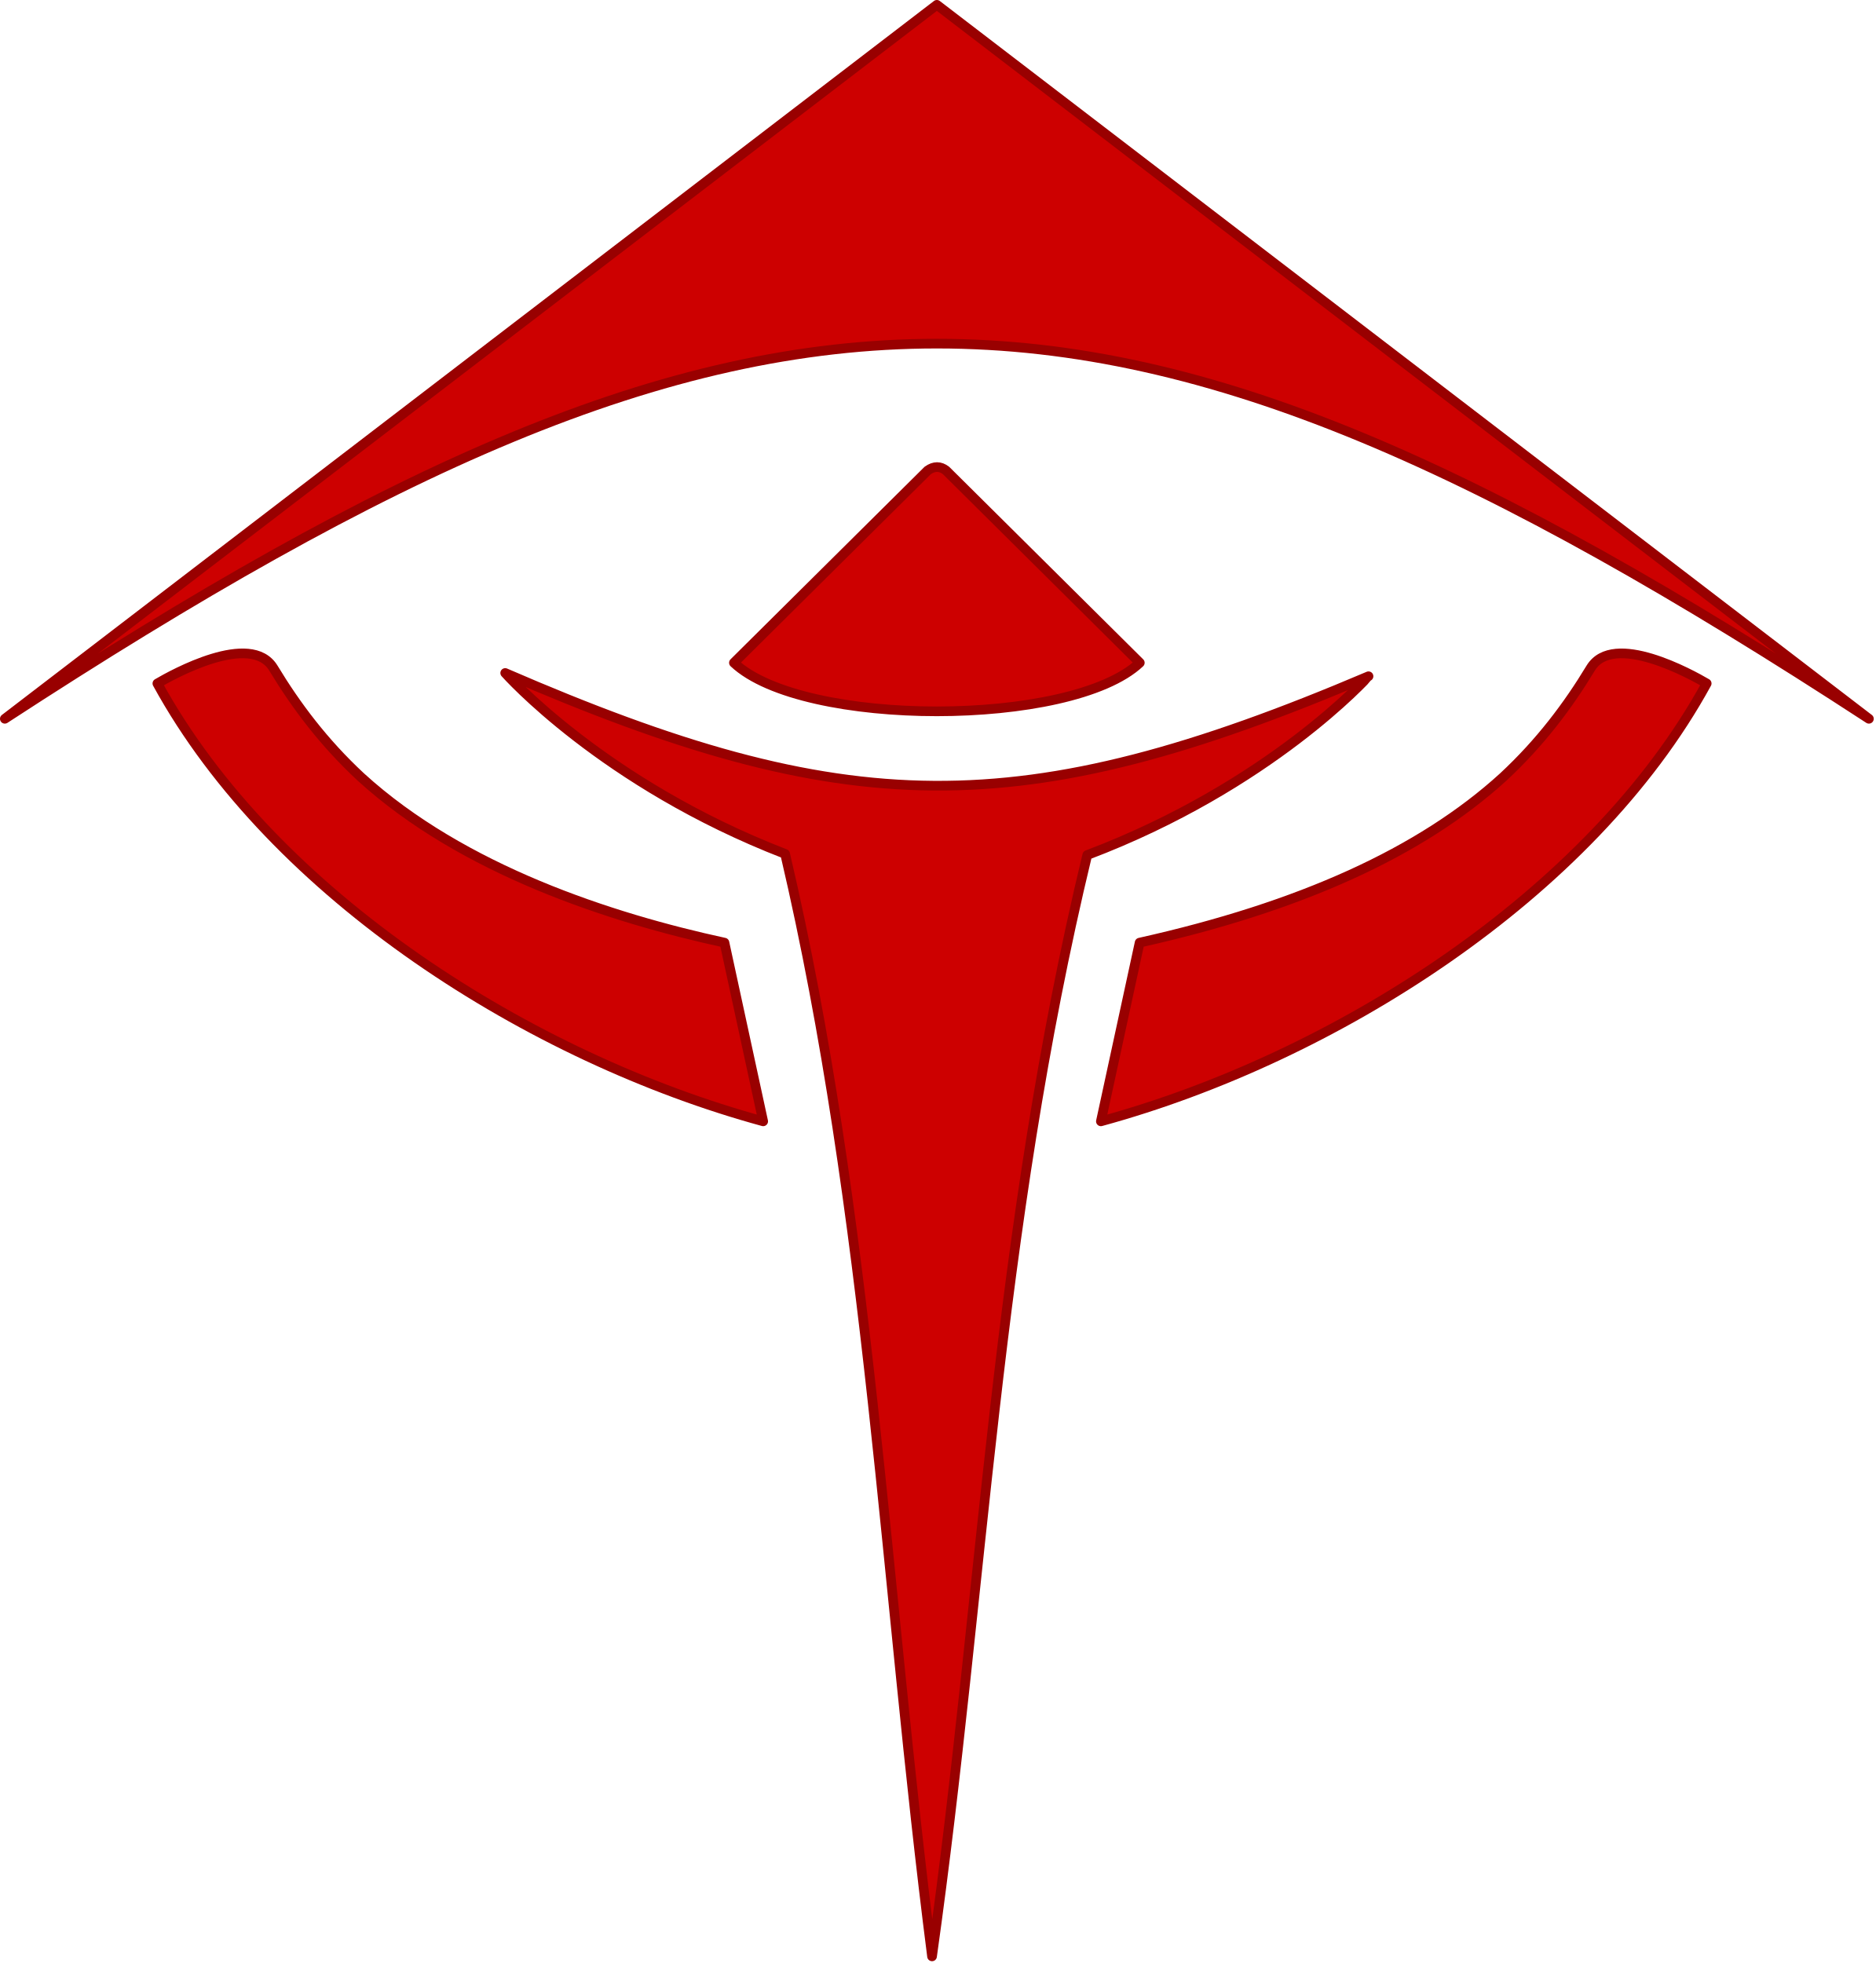
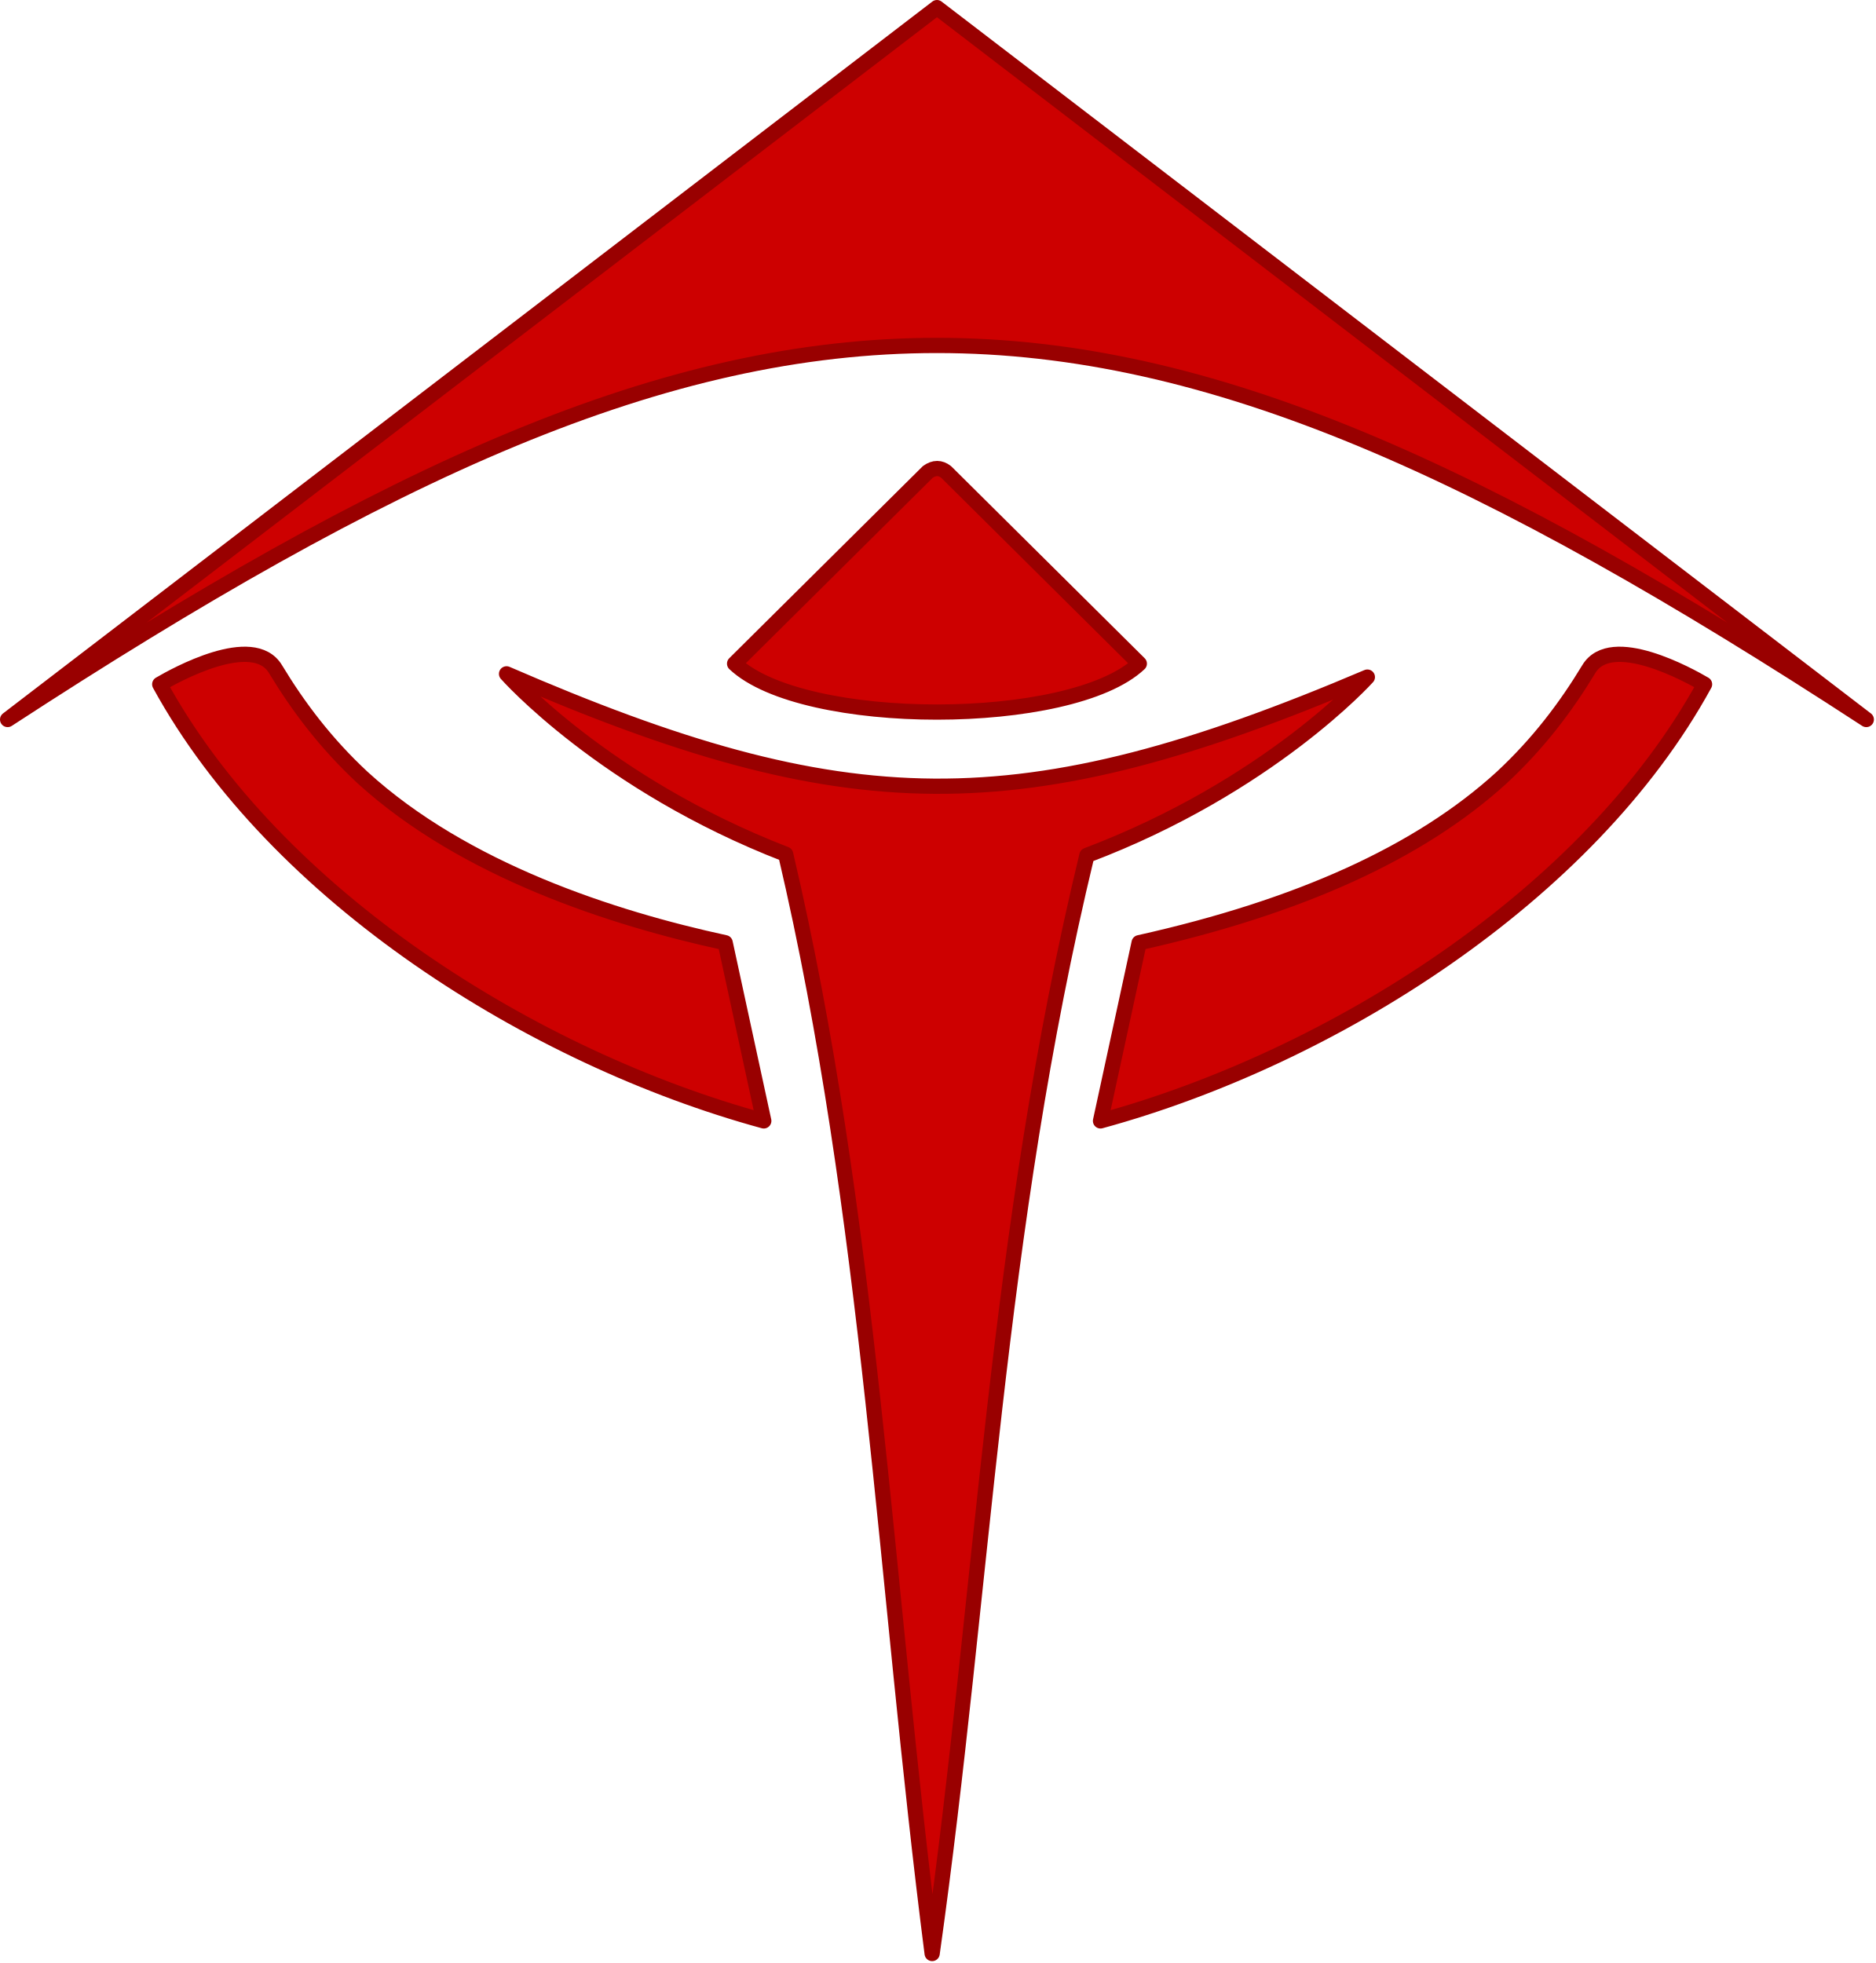
- <svg xmlns="http://www.w3.org/2000/svg" width="100%" height="100%" viewBox="0 0 982 1028" version="1.1" xml:space="preserve" style="fill-rule:evenodd;clip-rule:evenodd;stroke-linejoin:round;">
-   <g transform="matrix(1,0,0,1,-21.41587,1.527542)">
-     <g id="revenant" transform="matrix(2,0,0,2,1022.579,1.52826)">
-       <path id="path26-4" d="M-255.29,-0.264L-499.318,186.682C-298.47,55.705 -212.109,55.705 -11.261,186.682L-255.29,-0.264ZM-257.694,121.667L-308.425,172.011C-290.425,188.983 -220.126,188.956 -202.154,172.011L-252.885,121.667C-254.414,120.476 -256.017,120.476 -257.694,121.667ZM-459.375,177.429C-428.937,233.106 -361.347,275.56 -300.764,292.088L-310.903,245.297C-340.529,238.876 -379.456,226.258 -406.124,201.913C-415.837,192.885 -423.043,183.265 -428.993,173.428C-434.881,163.695 -455.412,175.103 -459.375,177.429ZM-84.114,173.428C-90.064,183.265 -97.27,192.885 -106.983,201.913C-128.61,221.656 -160.257,235.938 -202.204,245.297L-212.343,292.088C-151.76,275.56 -84.17,233.106 -53.732,177.429C-57.698,175.101 -78.227,163.696 -84.114,173.428ZM-368.307,174.691C-368.307,174.691 -342.818,203.576 -295.02,222.06C-295.02,222.061 -295.017,222.066 -295.017,222.068C-272.781,316.852 -268.904,414.467 -256.553,510.736C-243.01,414.611 -239.929,321.887 -215.917,222.359C-167.982,204.236 -142.275,175.545 -142.274,175.544C-233.609,214.418 -279.143,213.365 -368.306,174.692L-368.307,174.691Z" style="fill:rgb(205,0,0);fill-rule:nonzero;stroke:rgb(153,0,0);stroke-width:2.53px;" />
+ <svg xmlns="http://www.w3.org/2000/svg" width="100%" height="100%" viewBox="0 0 987 1033" version="1.1" xml:space="preserve" style="fill-rule:evenodd;clip-rule:evenodd;stroke-linejoin:round;">
+   <g transform="matrix(1,0,0,1,-43.61732,-20.36552)">
+     <g id="revenant" transform="matrix(2.003912,0,0,2.003912,1048.214,24.90229)">
+       <path d="M-255.29,-0.264L-499.318,186.682C-298.47,55.705 -212.109,55.705 -11.261,186.682L-255.29,-0.264ZM-257.694,121.667L-308.425,172.011C-290.425,188.983 -220.126,188.956 -202.154,172.011L-252.885,121.667C-254.414,120.476 -256.017,120.476 -257.694,121.667ZM-459.375,177.429C-428.937,233.106 -361.347,275.56 -300.764,292.088L-310.903,245.297C-340.529,238.876 -379.456,226.258 -406.124,201.913C-415.837,192.885 -423.043,183.265 -428.993,173.428C-434.881,163.695 -455.412,175.103 -459.375,177.429ZM-84.114,173.428C-90.064,183.265 -97.27,192.885 -106.983,201.913C-128.61,221.656 -160.257,235.938 -202.204,245.297L-212.343,292.088C-151.76,275.56 -84.17,233.106 -53.732,177.429C-57.698,175.101 -78.227,163.696 -84.114,173.428ZM-368.307,174.691C-368.307,174.691 -342.818,203.576 -295.02,222.06C-295.02,222.061 -295.017,222.066 -295.017,222.068C-272.781,316.852 -268.904,414.467 -256.553,510.736C-243.01,414.611 -239.929,321.887 -215.917,222.359C-167.982,204.236 -142.275,175.545 -142.274,175.544C-233.609,214.418 -279.143,213.365 -368.306,174.692L-368.307,174.691Z" style="fill:rgb(205,0,0);fill-rule:nonzero;stroke:rgb(153,0,0);stroke-width:4px;" />
    </g>
  </g>
</svg>
